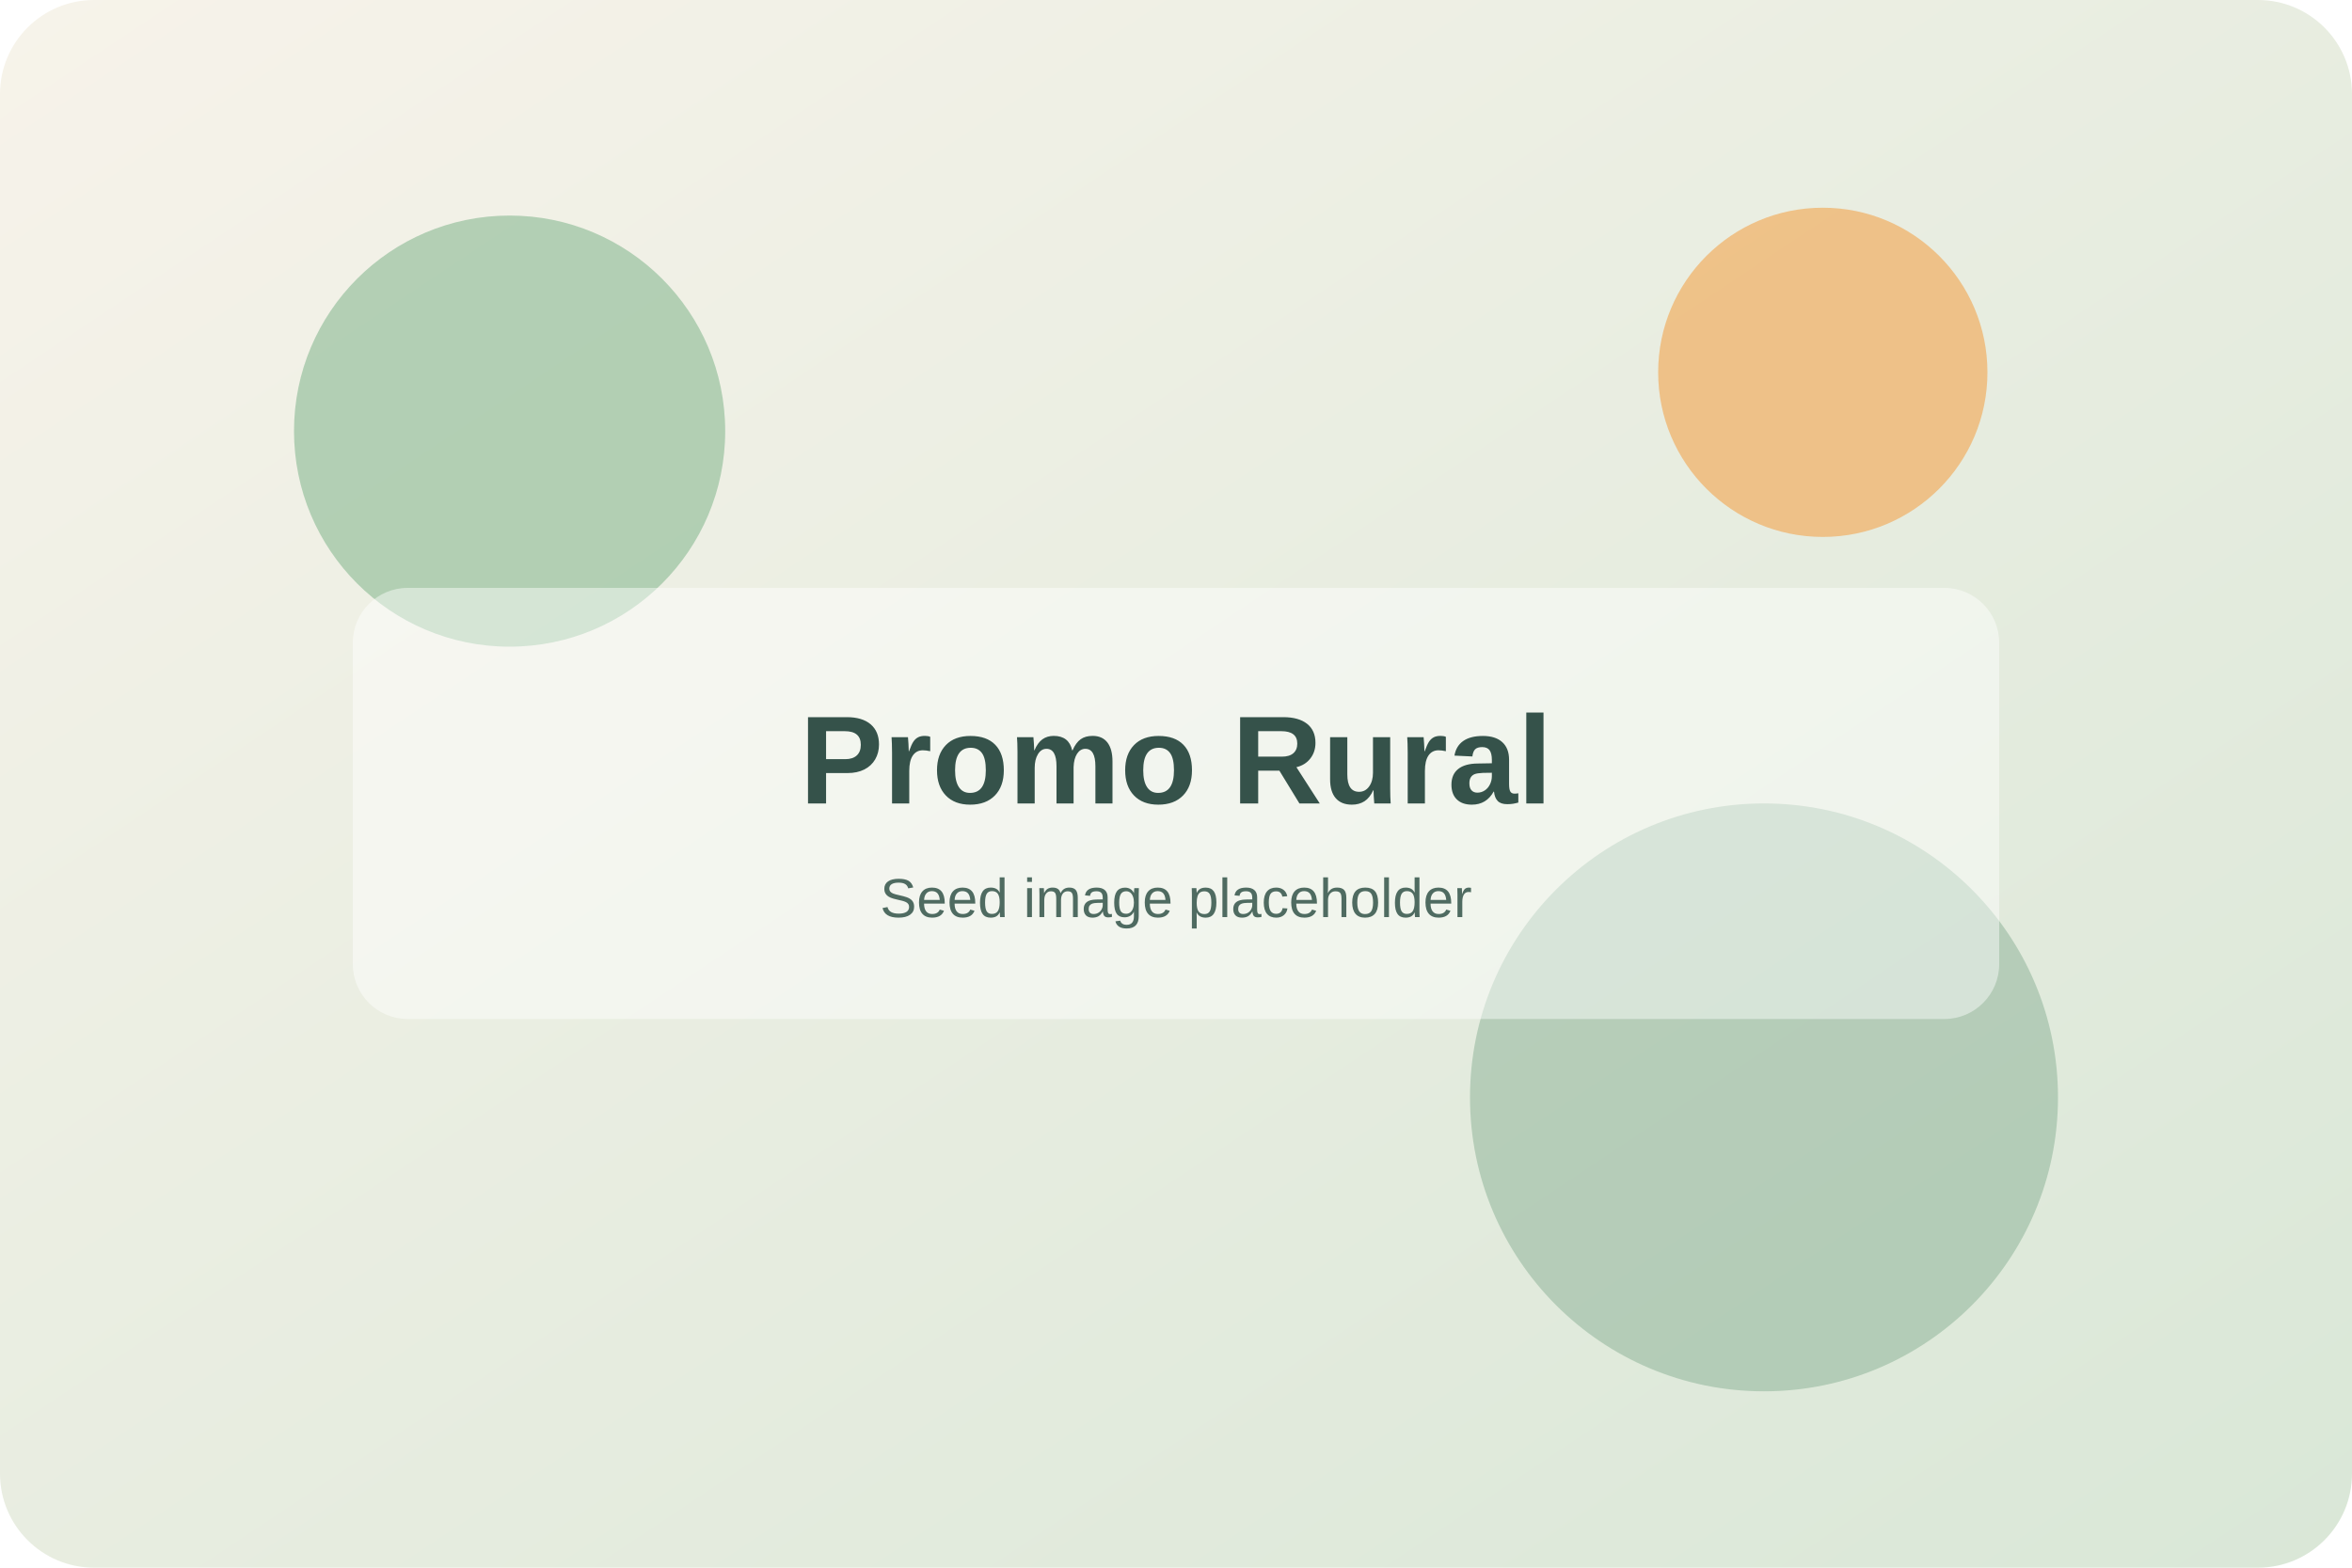
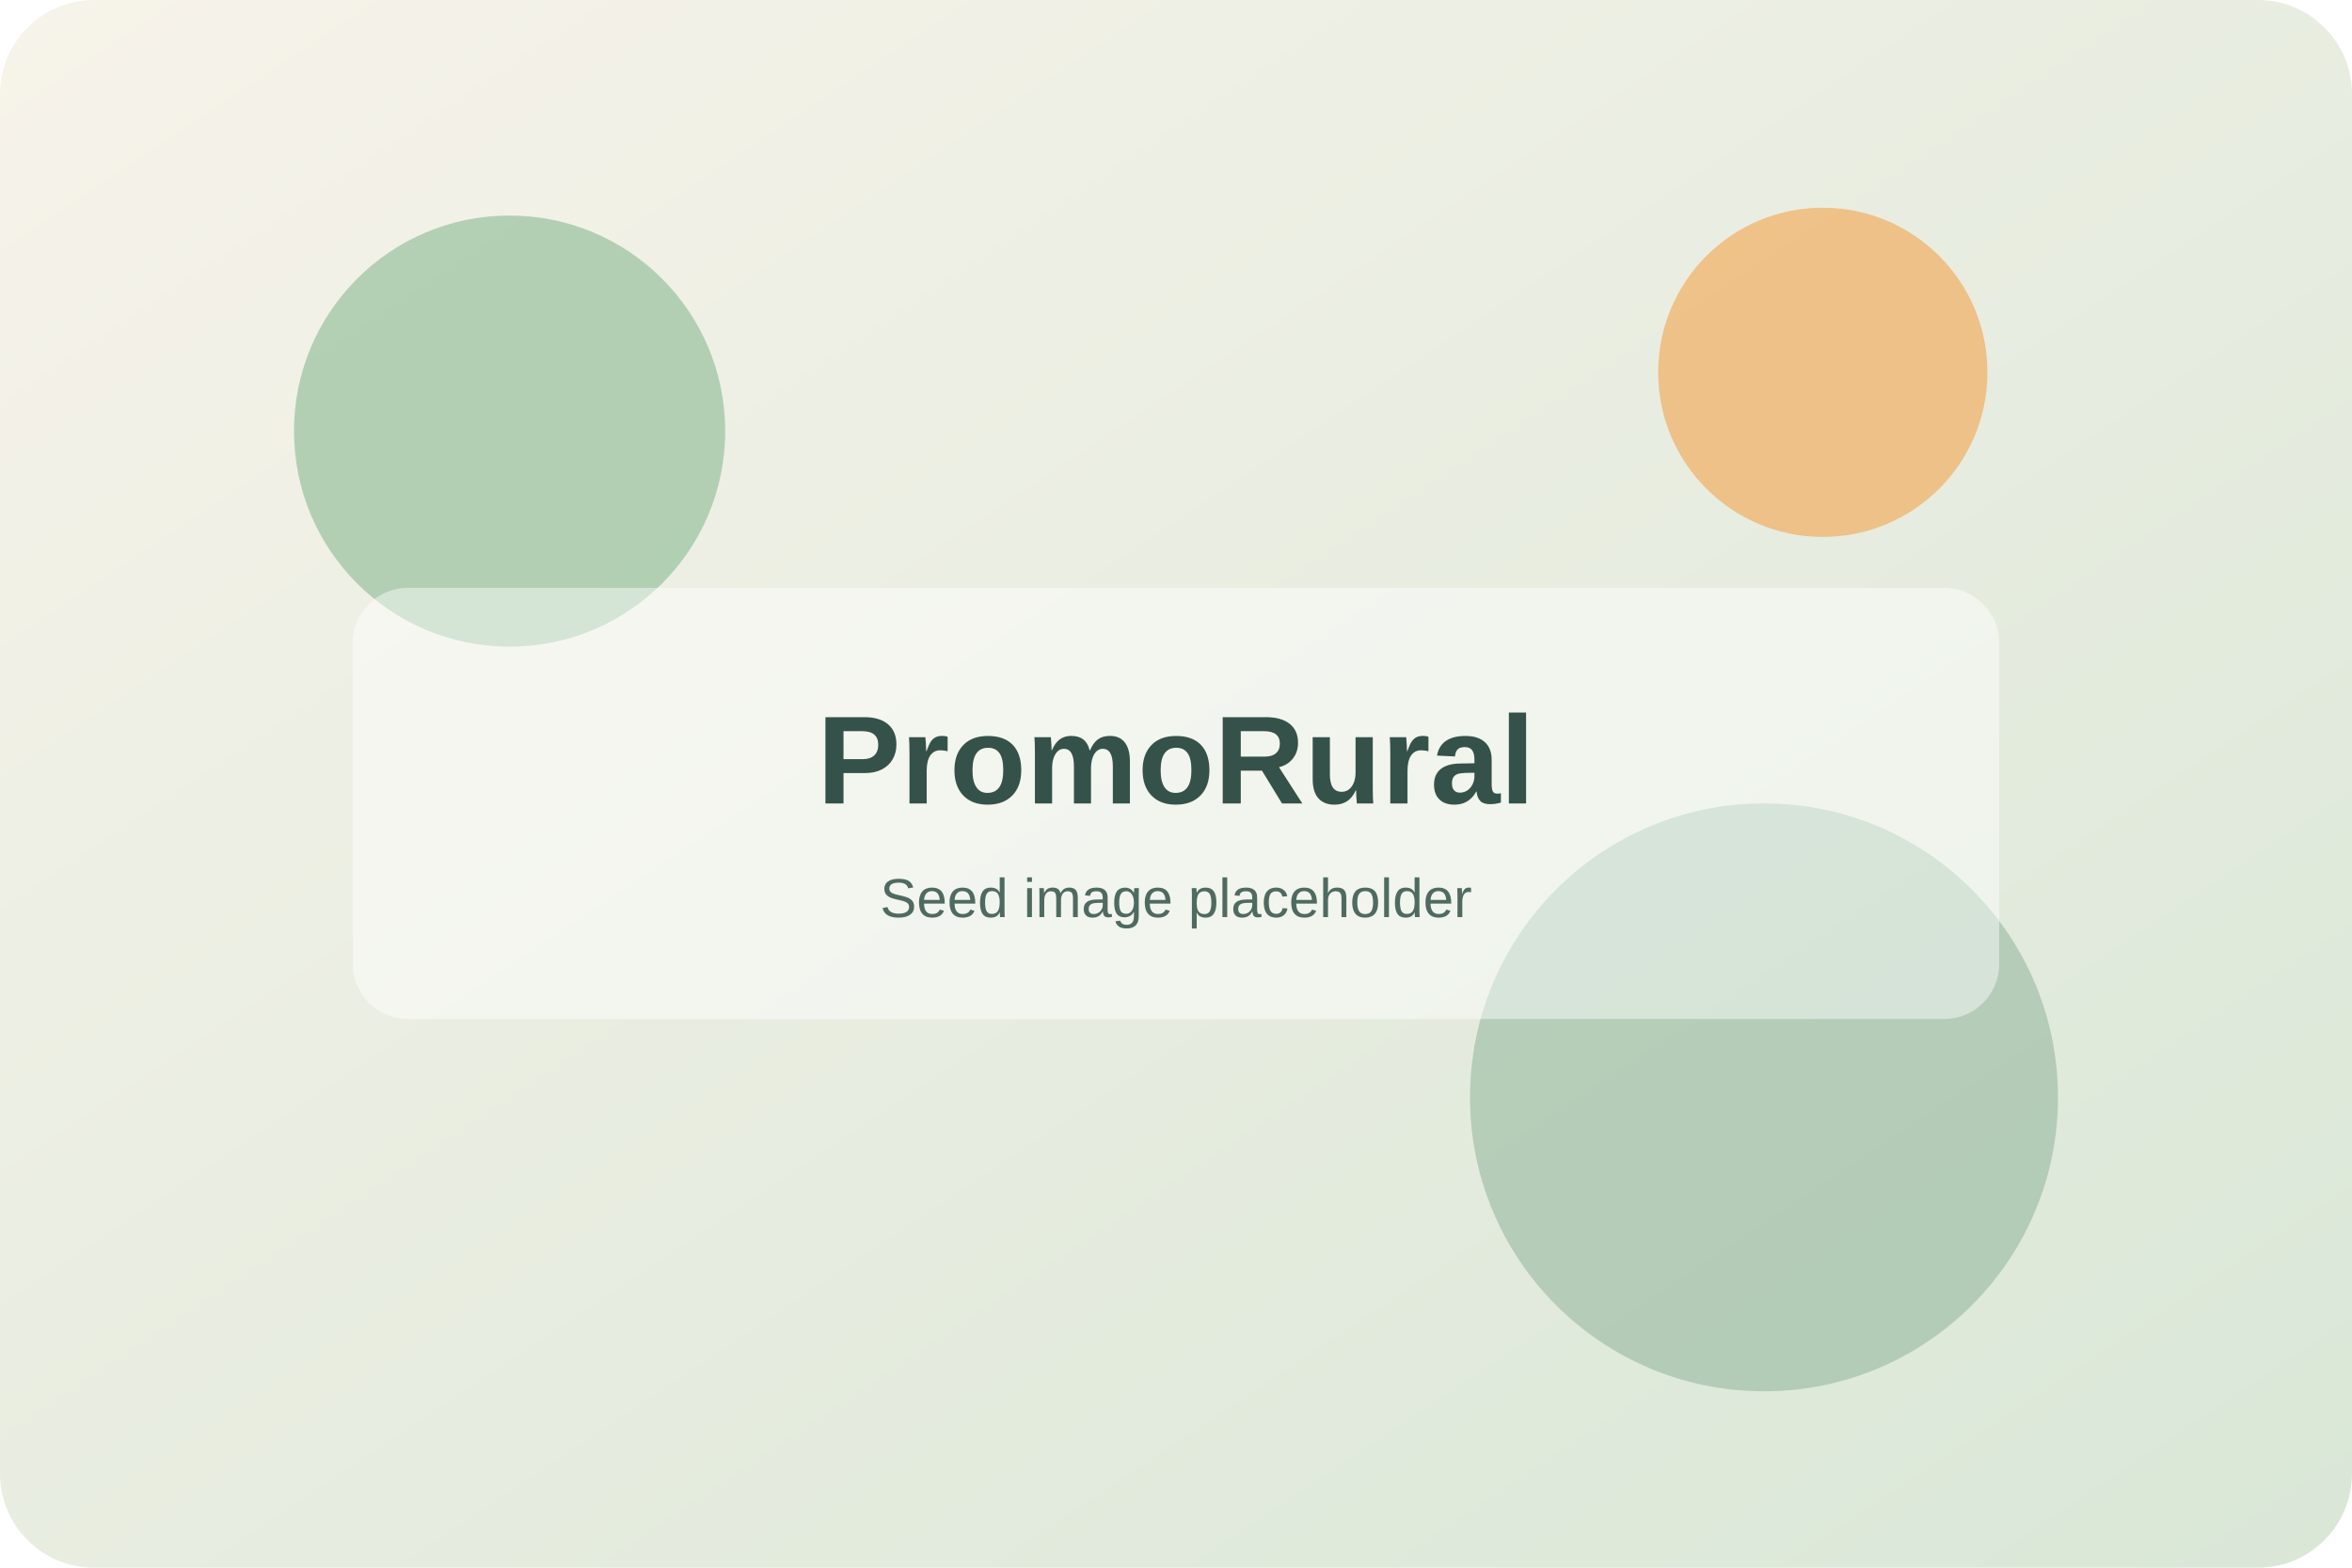
<svg xmlns="http://www.w3.org/2000/svg" width="1200" height="800" viewBox="0 0 1200 800" role="img" aria-label="Seed image placeholder">
  <defs>
    <linearGradient id="bg" x1="0" y1="0" x2="1" y2="1">
      <stop offset="0%" stop-color="#f7f3ea" />
      <stop offset="100%" stop-color="#d9e7d7" />
    </linearGradient>
  </defs>
  <rect width="1200" height="800" rx="48" fill="url(#bg)" />
  <circle cx="260" cy="220" r="110" fill="#9dc4a3" opacity="0.75" />
  <circle cx="930" cy="190" r="84" fill="#f0b36b" opacity="0.75" />
  <circle cx="900" cy="560" r="150" fill="#7ea98b" opacity="0.45" />
  <rect x="180" y="300" width="840" height="220" rx="28" fill="rgba(255,255,255,0.45)" />
-   <text x="600" y="410" text-anchor="middle" font-family="Arial, Helvetica, sans-serif" font-size="64" font-weight="700" fill="#35524a">Promo Rural</text>
+   <text x="600" y="410" text-anchor="middle" font-family="Arial, Helvetica, sans-serif" font-size="64" font-weight="700" fill="#35524a">PromoRural</text>
  <text x="600" y="468" text-anchor="middle" font-family="Arial, Helvetica, sans-serif" font-size="28" fill="#4f6b61">Seed image placeholder</text>
</svg>
